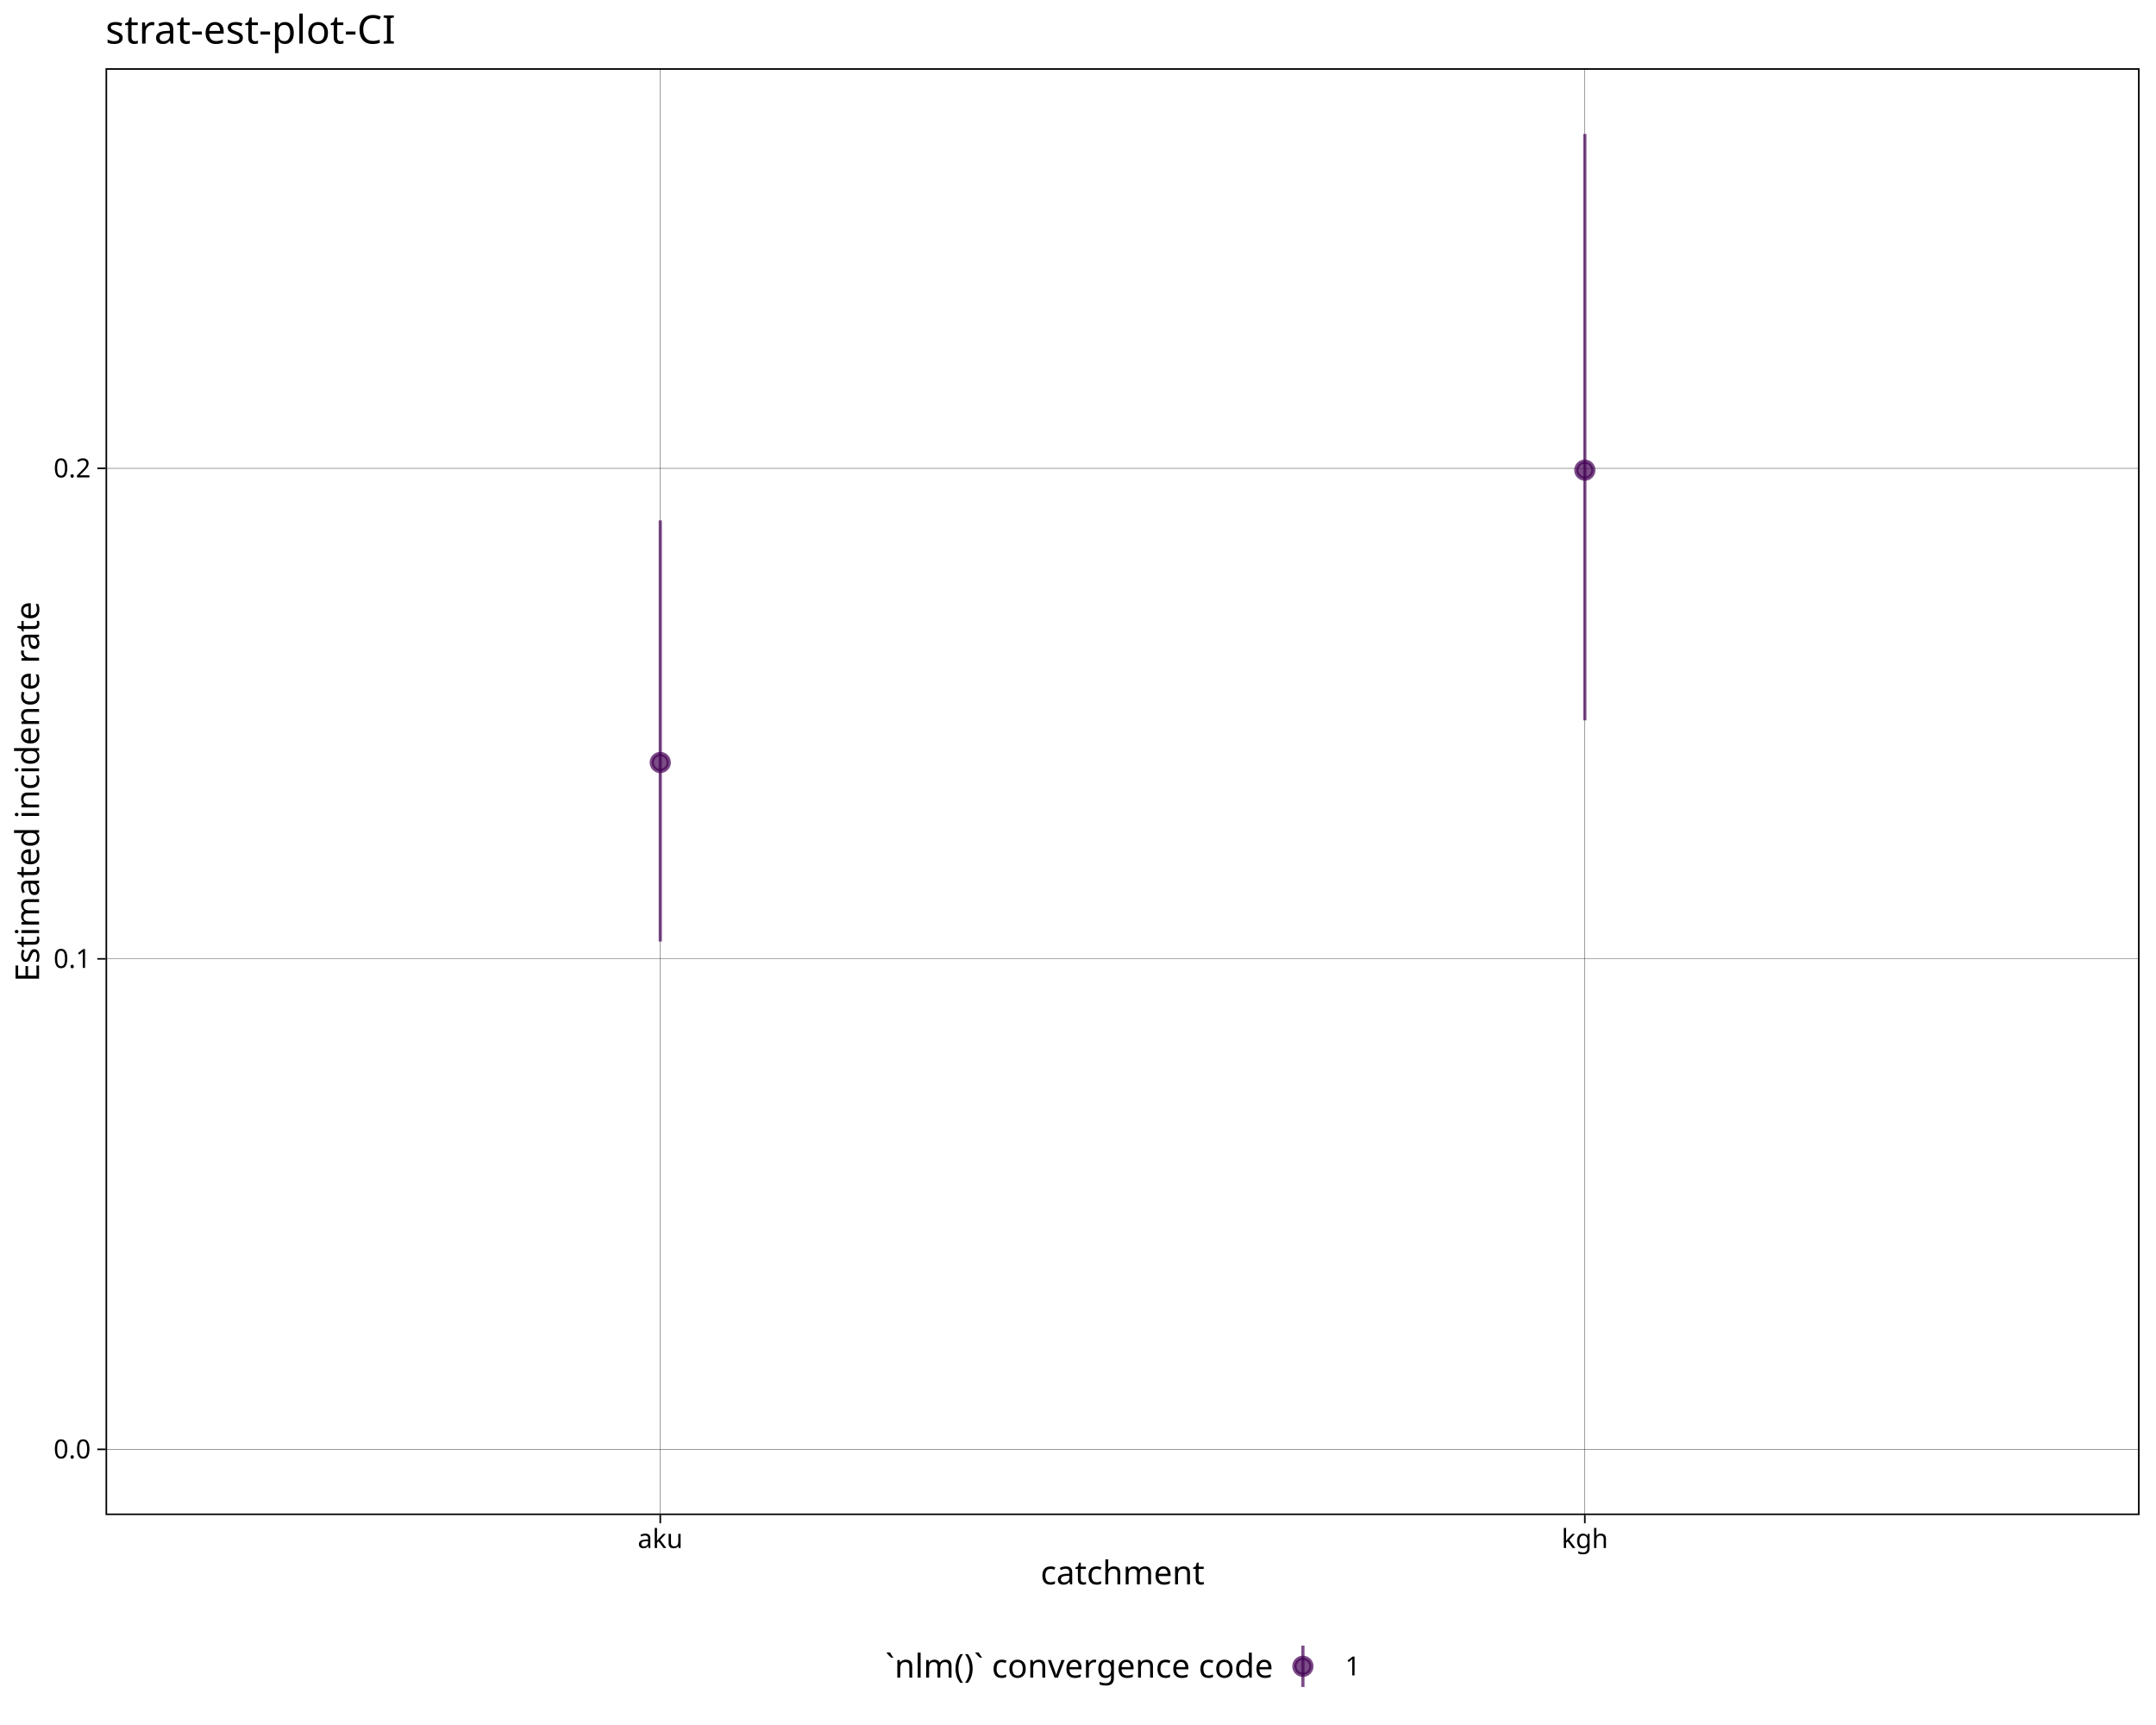
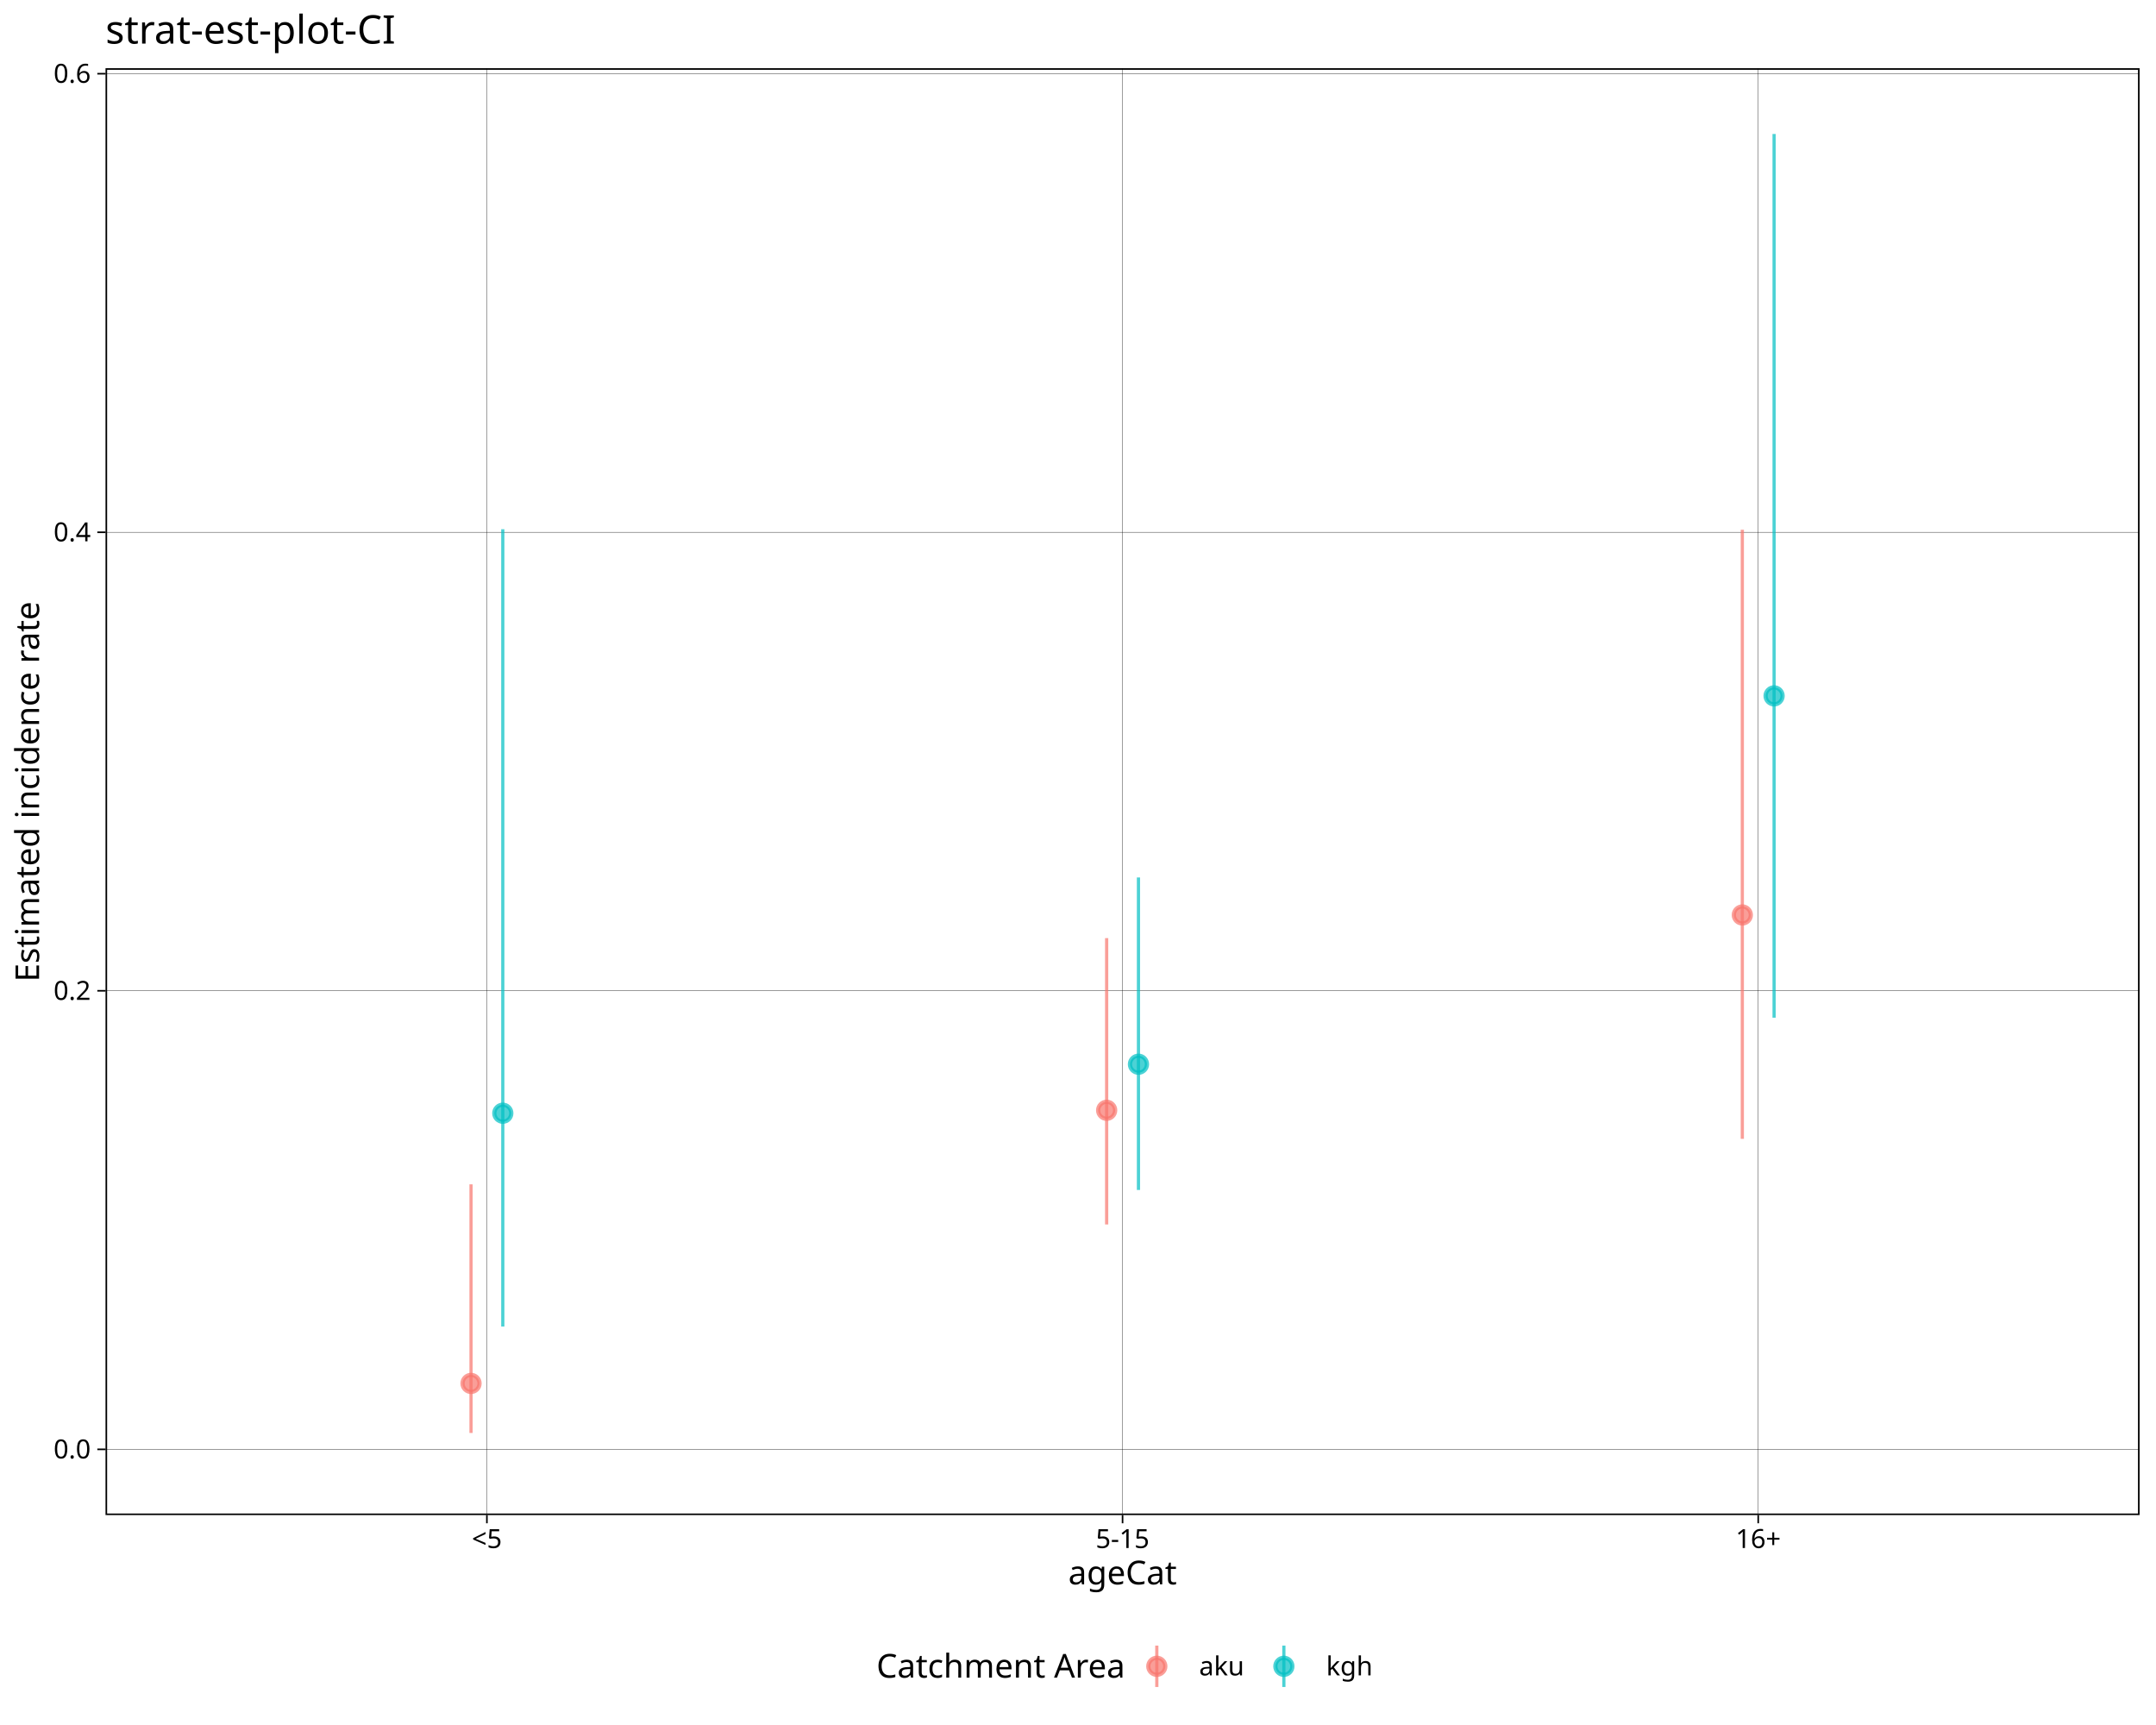
<svg xmlns="http://www.w3.org/2000/svg" class="svglite" data-engine-version="2.0" width="720.00pt" height="576.00pt" viewBox="0 0 720.00 576.00">
  <defs>
    <style type="text/css">
    .svglite line, .svglite polyline, .svglite polygon, .svglite path, .svglite rect, .svglite circle {
      fill: none;
      stroke: #000000;
      stroke-linecap: round;
      stroke-linejoin: round;
      stroke-miterlimit: 10.00;
    }
  </style>
  </defs>
  <rect width="100%" height="100%" style="stroke: none; fill: #FFFFFF;" />
  <defs>
    <clipPath id="cpMC4wMHw3MjAuMDB8MC4wMHw1NzYuMDA=">
      <rect x="0.00" y="0.00" width="720.00" height="576.00" />
    </clipPath>
  </defs>
  <g clip-path="url(#cpMC4wMHw3MjAuMDB8MC4wMHw1NzYuMDA=)">
    <rect x="0.00" y="0.00" width="720.00" height="576.00" style="stroke-width: 1.07; stroke: #FFFFFF; fill: #FFFFFF;" />
  </g>
  <defs>
    <clipPath id="cpMzUuMjR8NzE0LjUyfDIyLjc4fDUwNS45MQ==">
      <rect x="35.24" y="22.78" width="679.28" height="483.13" />
    </clipPath>
  </defs>
  <g clip-path="url(#cpMzUuMjR8NzE0LjUyfDIyLjc4fDUwNS45MQ==)">
    <rect x="35.24" y="22.78" width="679.28" height="483.13" style="stroke-width: 1.07; stroke: none; fill: #FFFFFF;" />
    <polyline points="35.24,483.95 714.52,483.95 " style="stroke-width: 0.11; stroke-linecap: butt;" />
-     <polyline points="35.24,320.17 714.52,320.17 " style="stroke-width: 0.11; stroke-linecap: butt;" />
-     <polyline points="35.24,156.39 714.52,156.39 " style="stroke-width: 0.11; stroke-linecap: butt;" />
-     <polyline points="220.50,505.91 220.50,22.78 " style="stroke-width: 0.11; stroke-linecap: butt;" />
-     <polyline points="529.26,505.91 529.26,22.78 " style="stroke-width: 0.11; stroke-linecap: butt;" />
-     <line x1="220.50" y1="314.39" x2="220.50" y2="173.76" style="stroke-width: 1.07; stroke: #440154; stroke-opacity: 0.70; stroke-linecap: butt;" />
-     <line x1="529.26" y1="240.54" x2="529.26" y2="44.74" style="stroke-width: 1.07; stroke: #440154; stroke-opacity: 0.70; stroke-linecap: butt;" />
-     <circle cx="220.50" cy="254.61" r="2.84" style="stroke-width: 1.42; stroke: #440154; stroke-opacity: 0.70; fill: #440154; fill-opacity: 0.70;" />
-     <circle cx="529.26" cy="156.99" r="2.84" style="stroke-width: 1.42; stroke: #440154; stroke-opacity: 0.70; fill: #440154; fill-opacity: 0.70;" />
+     <polyline points="35.24,330.84 714.52,330.84 " style="stroke-width: 0.11; stroke-linecap: butt;" />
+     <polyline points="35.24,177.73 714.52,177.73 " style="stroke-width: 0.11; stroke-linecap: butt;" />
+     <polyline points="35.24,24.62 714.52,24.62 " style="stroke-width: 0.11; stroke-linecap: butt;" />
+     <polyline points="162.60,505.91 162.60,22.78 " style="stroke-width: 0.11; stroke-linecap: butt;" />
+     <polyline points="374.88,505.91 374.88,22.78 " style="stroke-width: 0.11; stroke-linecap: butt;" />
+     <polyline points="587.16,505.91 587.16,22.78 " style="stroke-width: 0.11; stroke-linecap: butt;" />
+     <line x1="157.30" y1="478.48" x2="157.30" y2="395.47" style="stroke-width: 1.07; stroke: #F8766D; stroke-opacity: 0.70; stroke-linecap: butt;" />
+     <line x1="167.91" y1="442.95" x2="167.91" y2="176.72" style="stroke-width: 1.07; stroke: #00BFC4; stroke-opacity: 0.70; stroke-linecap: butt;" />
+     <line x1="369.57" y1="408.87" x2="369.57" y2="313.25" style="stroke-width: 1.07; stroke: #F8766D; stroke-opacity: 0.70; stroke-linecap: butt;" />
+     <line x1="380.19" y1="397.35" x2="380.19" y2="292.99" style="stroke-width: 1.07; stroke: #00BFC4; stroke-opacity: 0.70; stroke-linecap: butt;" />
+     <line x1="581.85" y1="380.27" x2="581.85" y2="176.89" style="stroke-width: 1.07; stroke: #F8766D; stroke-opacity: 0.70; stroke-linecap: butt;" />
+     <line x1="592.46" y1="339.83" x2="592.46" y2="44.74" style="stroke-width: 1.07; stroke: #00BFC4; stroke-opacity: 0.70; stroke-linecap: butt;" />
+     <circle cx="157.30" cy="461.94" r="2.84" style="stroke-width: 1.42; stroke: #F8766D; stroke-opacity: 0.70; fill: #F8766D; fill-opacity: 0.70;" />
+     <circle cx="167.91" cy="371.72" r="2.84" style="stroke-width: 1.42; stroke: #00BFC4; stroke-opacity: 0.70; fill: #00BFC4; fill-opacity: 0.70;" />
+     <circle cx="369.57" cy="370.74" r="2.84" style="stroke-width: 1.42; stroke: #F8766D; stroke-opacity: 0.70; fill: #F8766D; fill-opacity: 0.70;" />
+     <circle cx="380.19" cy="355.36" r="2.84" style="stroke-width: 1.42; stroke: #00BFC4; stroke-opacity: 0.70; fill: #00BFC4; fill-opacity: 0.70;" />
+     <circle cx="581.85" cy="305.52" r="2.84" style="stroke-width: 1.42; stroke: #F8766D; stroke-opacity: 0.70; fill: #F8766D; fill-opacity: 0.70;" />
+     <circle cx="592.46" cy="232.36" r="2.84" style="stroke-width: 1.42; stroke: #00BFC4; stroke-opacity: 0.70; fill: #00BFC4; fill-opacity: 0.70;" />
    <rect x="35.24" y="22.78" width="679.28" height="483.13" style="stroke-width: 1.07;" />
  </g>
  <g clip-path="url(#cpMC4wMHw3MjAuMDB8MC4wMHw1NzYuMDA=)">
    <text x="30.31" y="486.98" text-anchor="end" style="font-size: 8.80px; font-family: sans;" textLength="12.23px" lengthAdjust="spacingAndGlyphs">0.0</text>
-     <text x="30.31" y="323.20" text-anchor="end" style="font-size: 8.80px; font-family: sans;" textLength="12.23px" lengthAdjust="spacingAndGlyphs">0.1</text>
-     <text x="30.31" y="159.41" text-anchor="end" style="font-size: 8.80px; font-family: sans;" textLength="12.23px" lengthAdjust="spacingAndGlyphs">0.2</text>
+     <text x="30.31" y="333.87" text-anchor="end" style="font-size: 8.80px; font-family: sans;" textLength="12.23px" lengthAdjust="spacingAndGlyphs">0.2</text>
+     <text x="30.31" y="180.76" text-anchor="end" style="font-size: 8.80px; font-family: sans;" textLength="12.23px" lengthAdjust="spacingAndGlyphs">0.4</text>
+     <text x="30.31" y="27.64" text-anchor="end" style="font-size: 8.80px; font-family: sans;" textLength="12.23px" lengthAdjust="spacingAndGlyphs">0.6</text>
    <polyline points="32.50,483.95 35.24,483.95 " style="stroke-width: 0.53; stroke-linecap: butt;" />
-     <polyline points="32.50,320.17 35.24,320.17 " style="stroke-width: 0.53; stroke-linecap: butt;" />
-     <polyline points="32.50,156.39 35.24,156.39 " style="stroke-width: 0.53; stroke-linecap: butt;" />
-     <polyline points="220.50,508.65 220.50,505.91 " style="stroke-width: 0.53; stroke-linecap: butt;" />
-     <polyline points="529.26,508.65 529.26,505.91 " style="stroke-width: 0.53; stroke-linecap: butt;" />
-     <text x="220.50" y="516.90" text-anchor="middle" style="font-size: 8.80px; font-family: sans;" textLength="14.19px" lengthAdjust="spacingAndGlyphs">aku</text>
-     <text x="529.26" y="516.90" text-anchor="middle" style="font-size: 8.80px; font-family: sans;" textLength="14.19px" lengthAdjust="spacingAndGlyphs">kgh</text>
-     <text x="374.88" y="529.04" text-anchor="middle" style="font-size: 11.00px; font-family: sans;" textLength="50.76px" lengthAdjust="spacingAndGlyphs">catchment</text>
+     <polyline points="32.50,330.84 35.24,330.84 " style="stroke-width: 0.53; stroke-linecap: butt;" />
+     <polyline points="32.50,177.73 35.24,177.73 " style="stroke-width: 0.53; stroke-linecap: butt;" />
+     <polyline points="32.50,24.62 35.24,24.62 " style="stroke-width: 0.53; stroke-linecap: butt;" />
+     <polyline points="162.60,508.65 162.60,505.91 " style="stroke-width: 0.53; stroke-linecap: butt;" />
+     <polyline points="374.88,508.65 374.88,505.91 " style="stroke-width: 0.53; stroke-linecap: butt;" />
+     <polyline points="587.16,508.65 587.16,505.91 " style="stroke-width: 0.53; stroke-linecap: butt;" />
+     <text x="162.60" y="516.90" text-anchor="middle" style="font-size: 8.80px; font-family: sans;" textLength="10.04px" lengthAdjust="spacingAndGlyphs">&lt;5</text>
+     <text x="374.88" y="516.90" text-anchor="middle" style="font-size: 8.80px; font-family: sans;" textLength="17.61px" lengthAdjust="spacingAndGlyphs">5-15</text>
+     <text x="587.16" y="516.90" text-anchor="middle" style="font-size: 8.80px; font-family: sans;" textLength="14.93px" lengthAdjust="spacingAndGlyphs">16+</text>
+     <text x="374.88" y="529.04" text-anchor="middle" style="font-size: 11.00px; font-family: sans;" textLength="35.47px" lengthAdjust="spacingAndGlyphs">ageCat</text>
    <text transform="translate(13.05,264.35) rotate(-90)" text-anchor="middle" style="font-size: 11.00px; font-family: sans;" textLength="120.47px" lengthAdjust="spacingAndGlyphs">Estimated incidence rate</text>
-     <rect x="290.16" y="542.28" width="169.45" height="28.24" style="stroke-width: 1.07; stroke: none; fill: #FFFFFF;" />
-     <text x="295.64" y="560.19" style="font-size: 11.00px; font-family: sans;" textLength="125.35px" lengthAdjust="spacingAndGlyphs">`nlm()` convergence code</text>
-     <rect x="426.47" y="547.76" width="17.28" height="17.28" style="stroke-width: 1.07; stroke: none; fill: #FFFFFF;" />
-     <line x1="435.11" y1="563.31" x2="435.11" y2="549.49" style="stroke-width: 1.07; stroke: #440154; stroke-opacity: 0.70; stroke-linecap: butt;" />
-     <circle cx="435.11" cy="556.40" r="2.84" style="stroke-width: 1.42; stroke: #440154; stroke-opacity: 0.70; fill: #440154; fill-opacity: 0.70;" />
-     <text x="449.23" y="559.43" style="font-size: 8.80px; font-family: sans;" textLength="4.89px" lengthAdjust="spacingAndGlyphs">1</text>
+     <rect x="287.22" y="542.28" width="175.32" height="28.24" style="stroke-width: 1.07; stroke: none; fill: #FFFFFF;" />
+     <text x="292.70" y="560.19" style="font-size: 11.00px; font-family: sans;" textLength="79.50px" lengthAdjust="spacingAndGlyphs">Catchment Area</text>
+     <rect x="377.68" y="547.76" width="17.28" height="17.28" style="stroke-width: 1.07; stroke: none; fill: #FFFFFF;" />
+     <line x1="386.32" y1="563.31" x2="386.32" y2="549.49" style="stroke-width: 1.07; stroke: #F8766D; stroke-opacity: 0.70; stroke-linecap: butt;" />
+     <circle cx="386.32" cy="556.40" r="2.84" style="stroke-width: 1.42; stroke: #F8766D; stroke-opacity: 0.70; fill: #F8766D; fill-opacity: 0.70;" />
+     <rect x="420.11" y="547.76" width="17.28" height="17.28" style="stroke-width: 1.07; stroke: none; fill: #FFFFFF;" />
+     <line x1="428.75" y1="563.31" x2="428.75" y2="549.49" style="stroke-width: 1.07; stroke: #00BFC4; stroke-opacity: 0.70; stroke-linecap: butt;" />
+     <circle cx="428.75" cy="556.40" r="2.84" style="stroke-width: 1.42; stroke: #00BFC4; stroke-opacity: 0.70; fill: #00BFC4; fill-opacity: 0.70;" />
+     <text x="400.44" y="559.43" style="font-size: 8.80px; font-family: sans;" textLength="14.19px" lengthAdjust="spacingAndGlyphs">aku</text>
+     <text x="442.87" y="559.43" style="font-size: 8.80px; font-family: sans;" textLength="14.19px" lengthAdjust="spacingAndGlyphs">kgh</text>
    <text x="35.24" y="14.56" style="font-size: 13.20px; font-family: sans;" textLength="90.96px" lengthAdjust="spacingAndGlyphs">strat-est-plot-CI</text>
  </g>
</svg>
